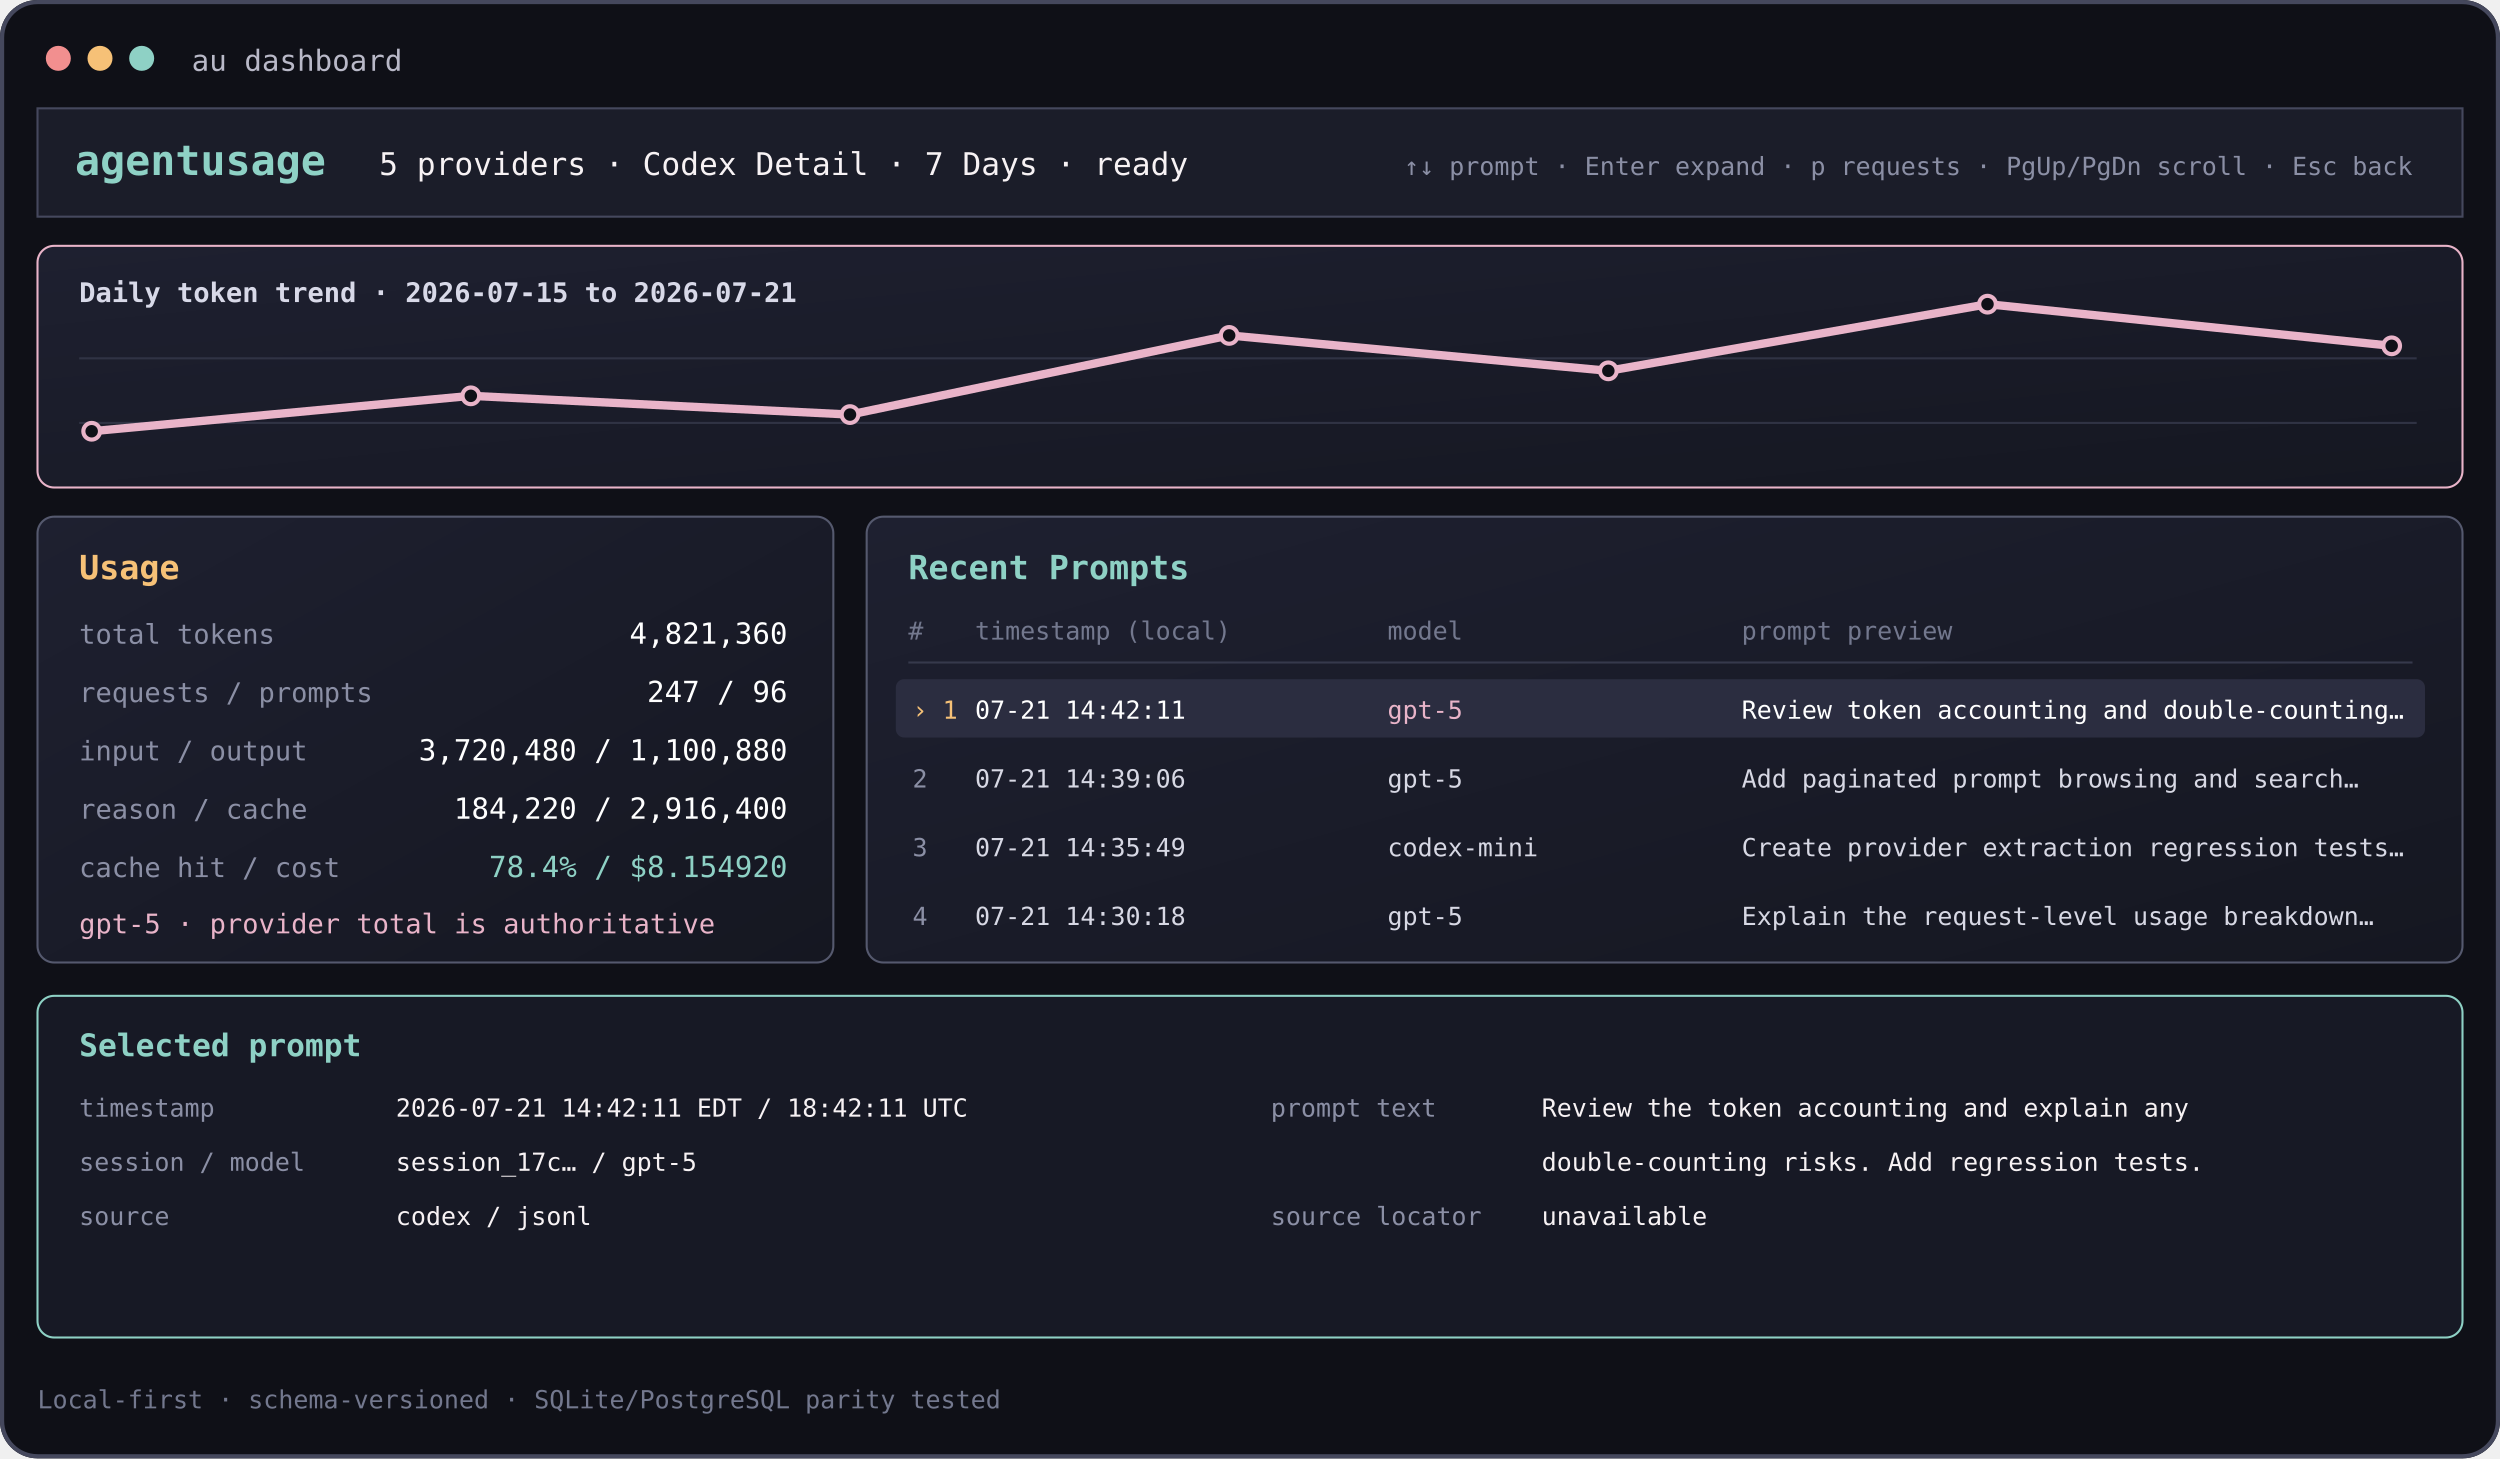
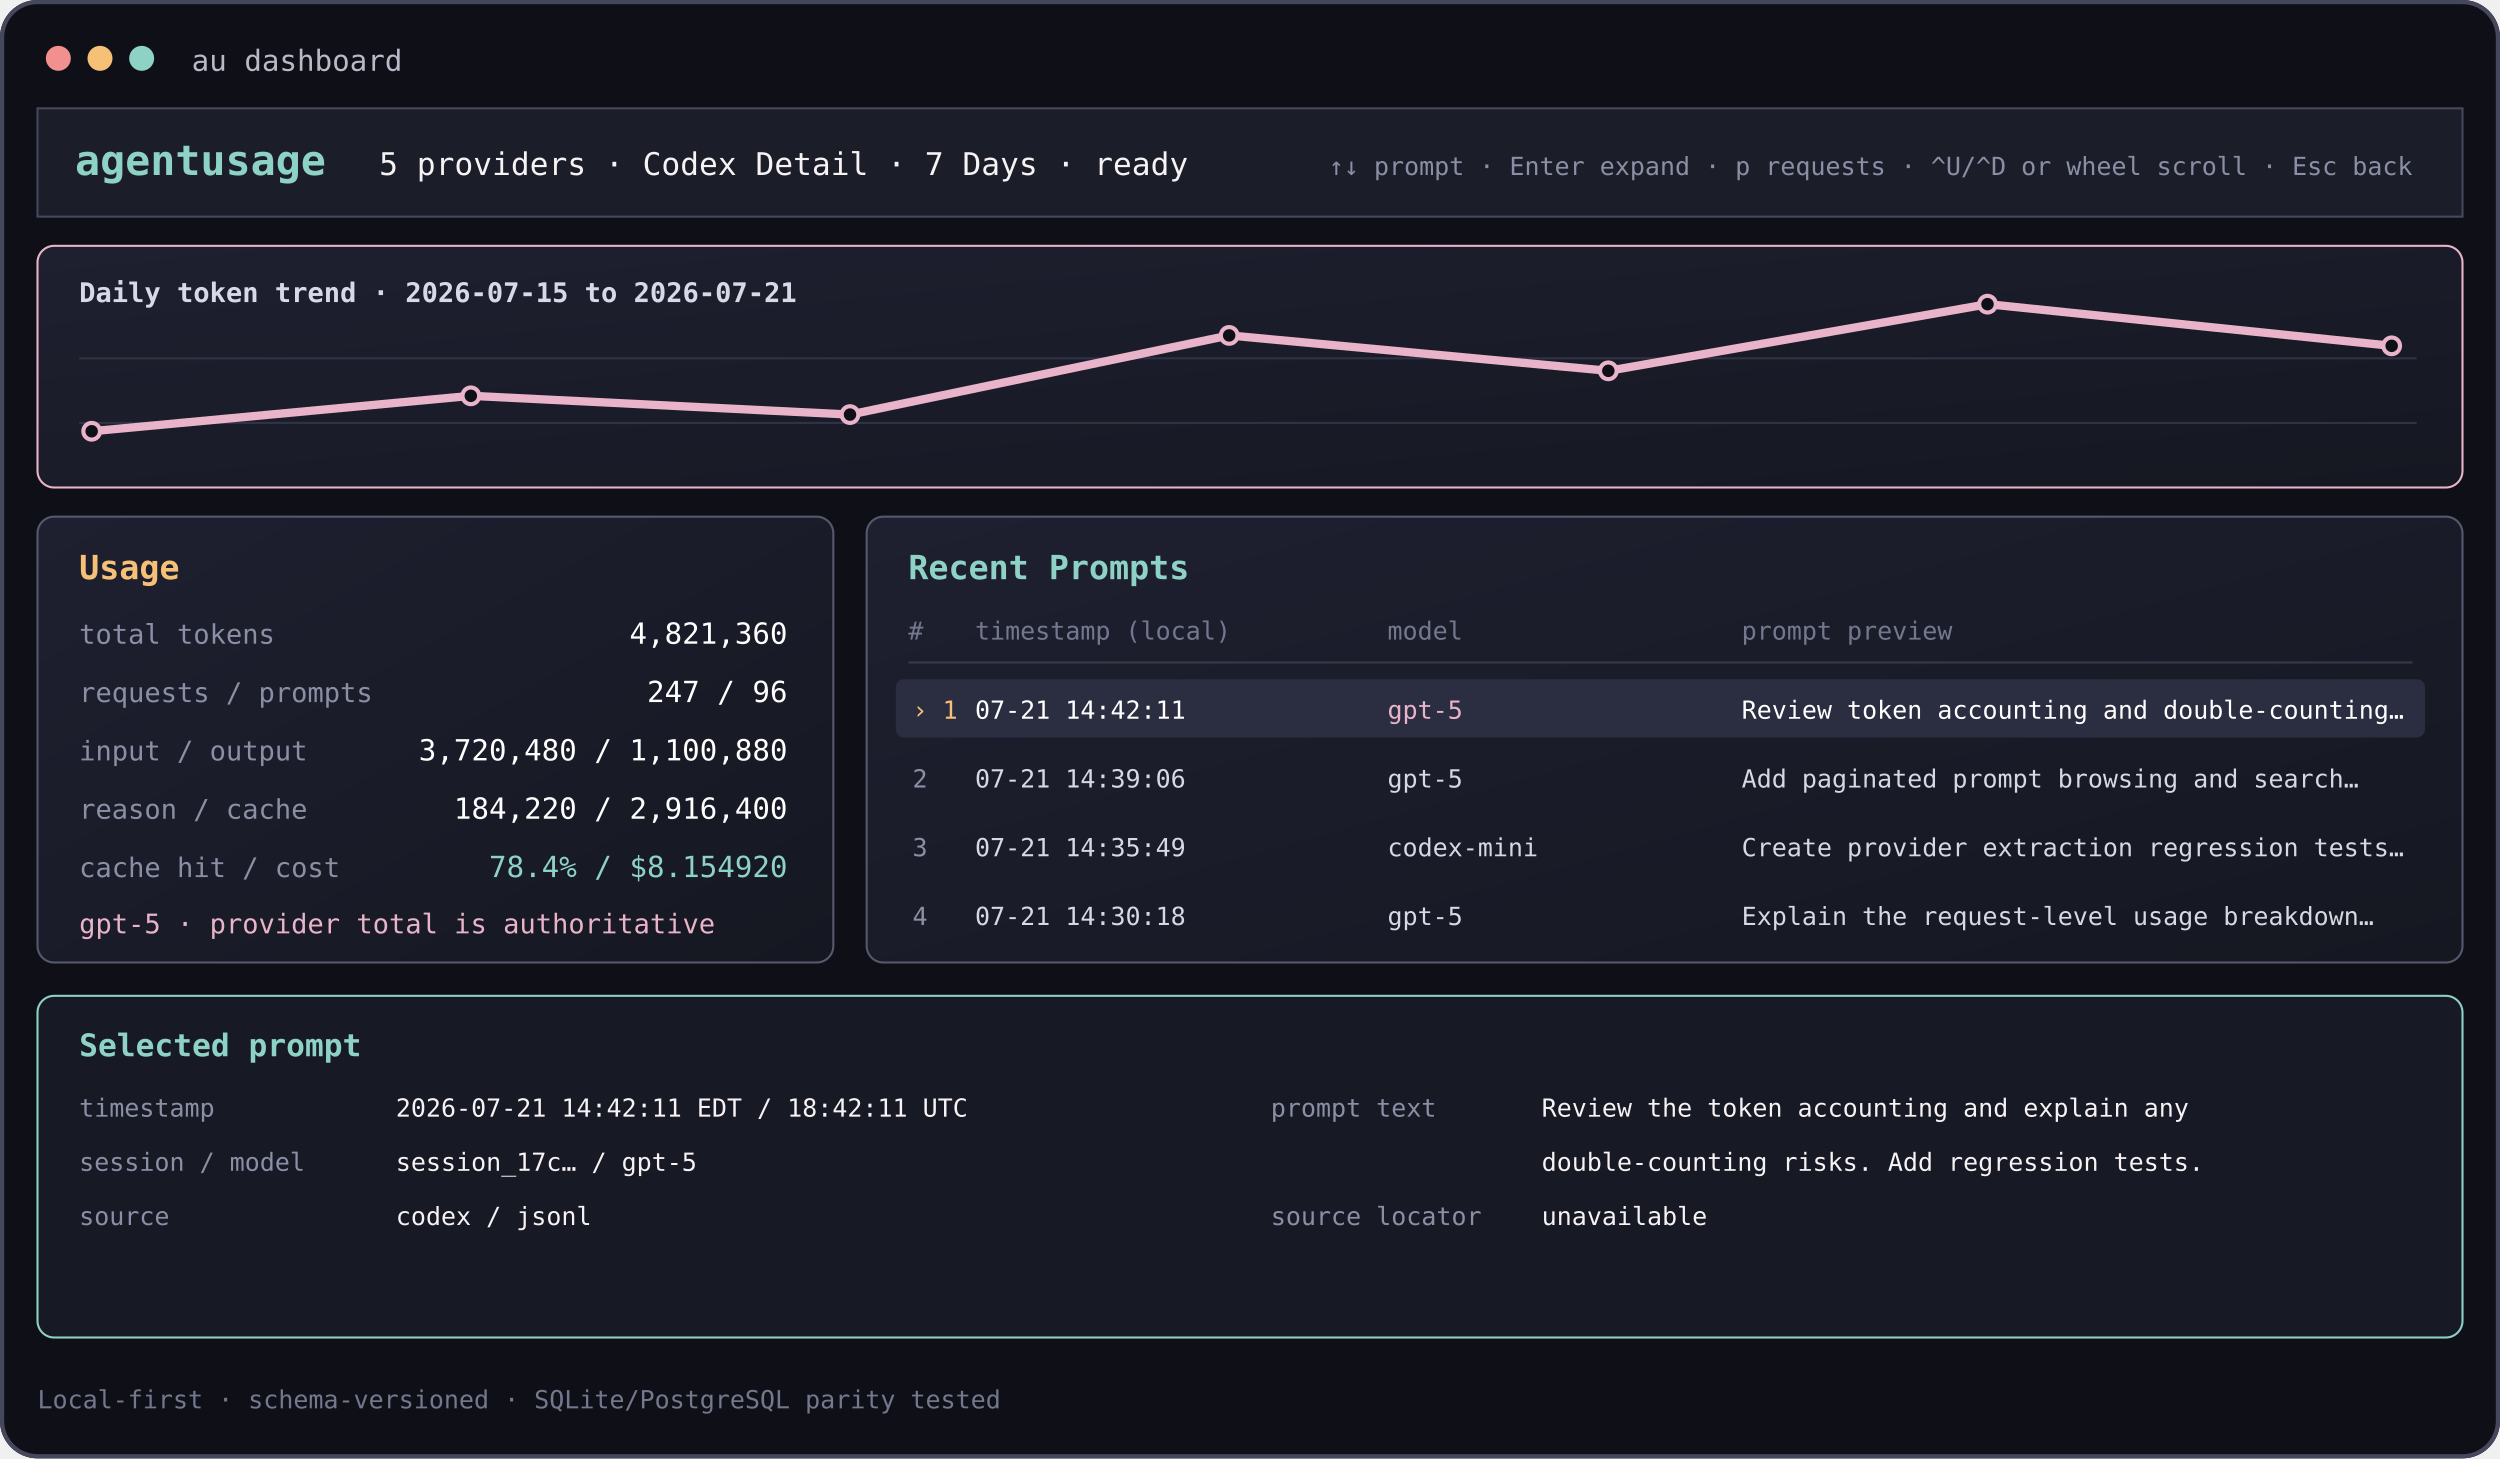
<svg xmlns="http://www.w3.org/2000/svg" width="1200" height="700" viewBox="0 0 1200 700" role="img" aria-labelledby="title desc">
  <defs>
    <linearGradient id="panel" x1="0" y1="0" x2="1" y2="1">
      <stop offset="0" stop-color="#1e2030" />
      <stop offset="1" stop-color="#151721" />
    </linearGradient>
  </defs>
  <rect width="1200" height="700" rx="18" fill="#0f1017" />
  <rect x="1" y="1" width="1198" height="698" rx="17" fill="none" stroke="#45485d" stroke-width="2" />
  <g font-family="ui-monospace, SFMono-Regular, Menlo, monospace">
    <circle cx="28" cy="28" r="6" fill="#f28f8f" />
    <circle cx="48" cy="28" r="6" fill="#f6c177" />
    <circle cx="68" cy="28" r="6" fill="#8ed1c5" />
    <text x="92" y="34" fill="#b9b9c8" font-size="14">au dashboard</text>
    <rect x="18" y="52" width="1164" height="52" fill="#1b1d29" stroke="#45485d" />
    <text x="36" y="84" fill="#8ed1c5" font-size="20" font-weight="700">agentusage</text>
    <text x="182" y="84" fill="#f7f2f4" font-size="15">5 providers · Codex Detail · 7 Days · ready</text>
-     <text x="1158" y="84" fill="#8b8fa5" font-size="12" text-anchor="end">↑↓ prompt · Enter expand · p requests · PgUp/PgDn scroll · Esc back</text>
+     <text x="1158" y="84" fill="#8b8fa5" font-size="12" text-anchor="end">↑↓ prompt · Enter expand · p requests · ^U/^D or wheel scroll · Esc back</text>
    <rect x="18" y="118" width="1164" height="116" rx="8" fill="url(#panel)" stroke="#e9b4c9" />
    <text x="38" y="145" fill="#d8d9e8" font-size="13" font-weight="700">Daily token trend · 2026-07-15 to 2026-07-21</text>
    <g stroke="#303344" stroke-width="1">
      <line x1="38" y1="172" x2="1160" y2="172" />
      <line x1="38" y1="203" x2="1160" y2="203" />
    </g>
    <path d="M44 207 L226 190 L408 199 L590 161 L772 178 L954 146 L1148 166" fill="none" stroke="#e9b4c9" stroke-width="4" stroke-linecap="round" stroke-linejoin="round" />
    <g fill="#0f1017" stroke="#e9b4c9" stroke-width="2">
      <circle cx="44" cy="207" r="4" />
      <circle cx="226" cy="190" r="4" />
      <circle cx="408" cy="199" r="4" />
      <circle cx="590" cy="161" r="4" />
      <circle cx="772" cy="178" r="4" />
      <circle cx="954" cy="146" r="4" />
      <circle cx="1148" cy="166" r="4" />
    </g>
    <rect x="18" y="248" width="382" height="214" rx="8" fill="url(#panel)" stroke="#55596e" />
    <text x="38" y="278" fill="#f6c177" font-size="16" font-weight="700">Usage</text>
    <text x="38" y="309" fill="#8b8fa5" font-size="13">total tokens</text>
    <text x="378" y="309" fill="#ffffff" font-size="14" text-anchor="end">4,821,360</text>
    <text x="38" y="337" fill="#8b8fa5" font-size="13">requests / prompts</text>
    <text x="378" y="337" fill="#ffffff" font-size="14" text-anchor="end">247 / 96</text>
    <text x="38" y="365" fill="#8b8fa5" font-size="13">input / output</text>
    <text x="378" y="365" fill="#ffffff" font-size="14" text-anchor="end">3,720,480 / 1,100,880</text>
    <text x="38" y="393" fill="#8b8fa5" font-size="13">reason / cache</text>
    <text x="378" y="393" fill="#ffffff" font-size="14" text-anchor="end">184,220 / 2,916,400</text>
    <text x="38" y="421" fill="#8b8fa5" font-size="13">cache hit / cost</text>
    <text x="378" y="421" fill="#8ed1c5" font-size="14" text-anchor="end">78.4% / $8.154920</text>
    <text x="38" y="448" fill="#e9b4c9" font-size="13">gpt-5 · provider total is authoritative</text>
    <rect x="416" y="248" width="766" height="214" rx="8" fill="url(#panel)" stroke="#55596e" />
    <text x="436" y="278" fill="#8ed1c5" font-size="16" font-weight="700">Recent Prompts</text>
    <g font-size="12">
      <text x="436" y="307" fill="#73788e">#</text>
      <text x="468" y="307" fill="#73788e">timestamp (local)</text>
      <text x="666" y="307" fill="#73788e">model</text>
      <text x="836" y="307" fill="#73788e">prompt preview</text>
      <line x1="436" y1="318" x2="1158" y2="318" stroke="#36394c" />
      <rect x="430" y="326" width="734" height="28" rx="4" fill="#2b2d40" />
      <text x="438" y="345" fill="#f6c177">› 1</text>
      <text x="468" y="345" fill="#ffffff">07-21 14:42:11</text>
      <text x="666" y="345" fill="#e9b4c9">gpt-5</text>
      <text x="836" y="345" fill="#ffffff">Review token accounting and double-counting…</text>
      <text x="438" y="378" fill="#8b8fa5">  2</text>
      <text x="468" y="378" fill="#d7d8e4">07-21 14:39:06</text>
      <text x="666" y="378" fill="#d7d8e4">gpt-5</text>
      <text x="836" y="378" fill="#d7d8e4">Add paginated prompt browsing and search…</text>
      <text x="438" y="411" fill="#8b8fa5">  3</text>
      <text x="468" y="411" fill="#d7d8e4">07-21 14:35:49</text>
      <text x="666" y="411" fill="#d7d8e4">codex-mini</text>
      <text x="836" y="411" fill="#d7d8e4">Create provider extraction regression tests…</text>
      <text x="438" y="444" fill="#8b8fa5">  4</text>
      <text x="468" y="444" fill="#d7d8e4">07-21 14:30:18</text>
      <text x="666" y="444" fill="#d7d8e4">gpt-5</text>
      <text x="836" y="444" fill="#d7d8e4">Explain the request-level usage breakdown…</text>
    </g>
    <rect x="18" y="478" width="1164" height="164" rx="8" fill="#171925" stroke="#8ed1c5" />
    <text x="38" y="507" fill="#8ed1c5" font-size="15" font-weight="700">Selected prompt</text>
    <g font-size="12">
      <text x="38" y="536" fill="#8b8fa5">timestamp</text>
      <text x="190" y="536" fill="#f7f2f4">2026-07-21 14:42:11 EDT / 18:42:11 UTC</text>
      <text x="38" y="562" fill="#8b8fa5">session / model</text>
      <text x="190" y="562" fill="#f7f2f4">session_17c… / gpt-5</text>
      <text x="38" y="588" fill="#8b8fa5">source</text>
      <text x="190" y="588" fill="#f7f2f4">codex / jsonl</text>
      <text x="610" y="536" fill="#8b8fa5">prompt text</text>
      <text x="740" y="536" fill="#f7f2f4">Review the token accounting and explain any</text>
      <text x="740" y="562" fill="#f7f2f4">double-counting risks. Add regression tests.</text>
      <text x="610" y="588" fill="#8b8fa5">source locator</text>
      <text x="740" y="588" fill="#f7f2f4">unavailable</text>
    </g>
    <text x="18" y="676" fill="#73788e" font-size="12">Local-first · schema-versioned · SQLite/PostgreSQL parity tested</text>
  </g>
</svg>
